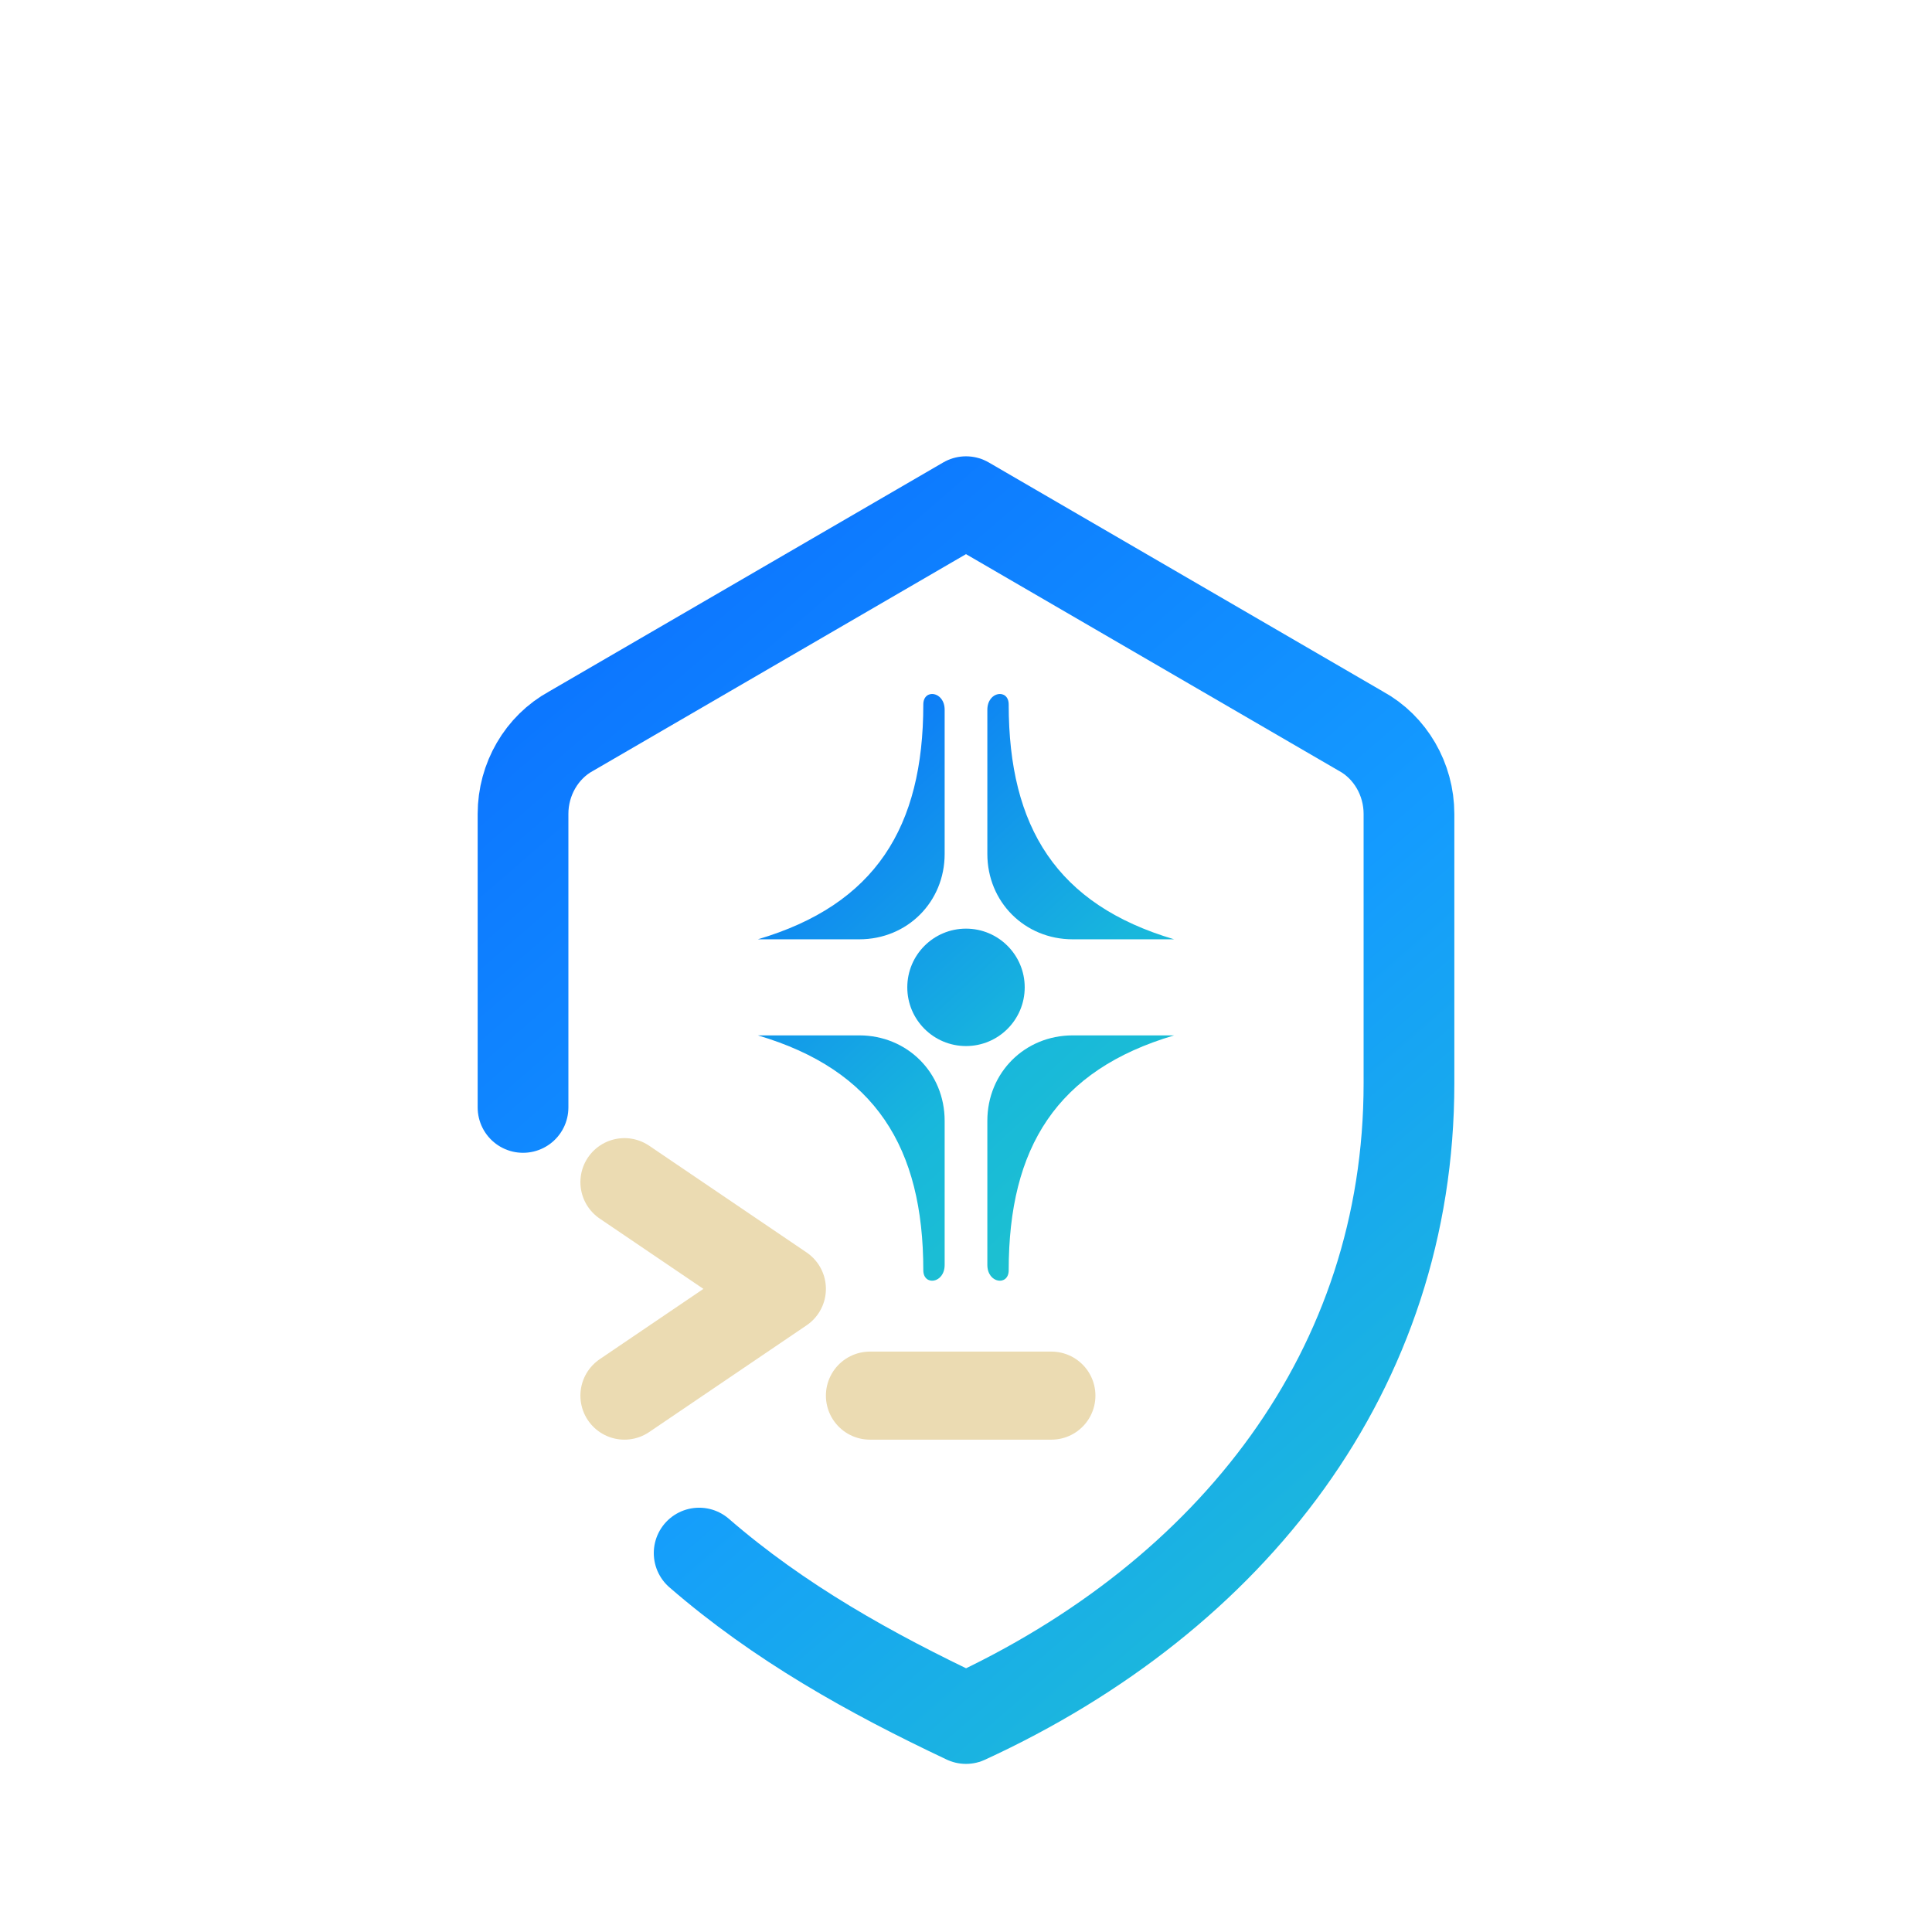
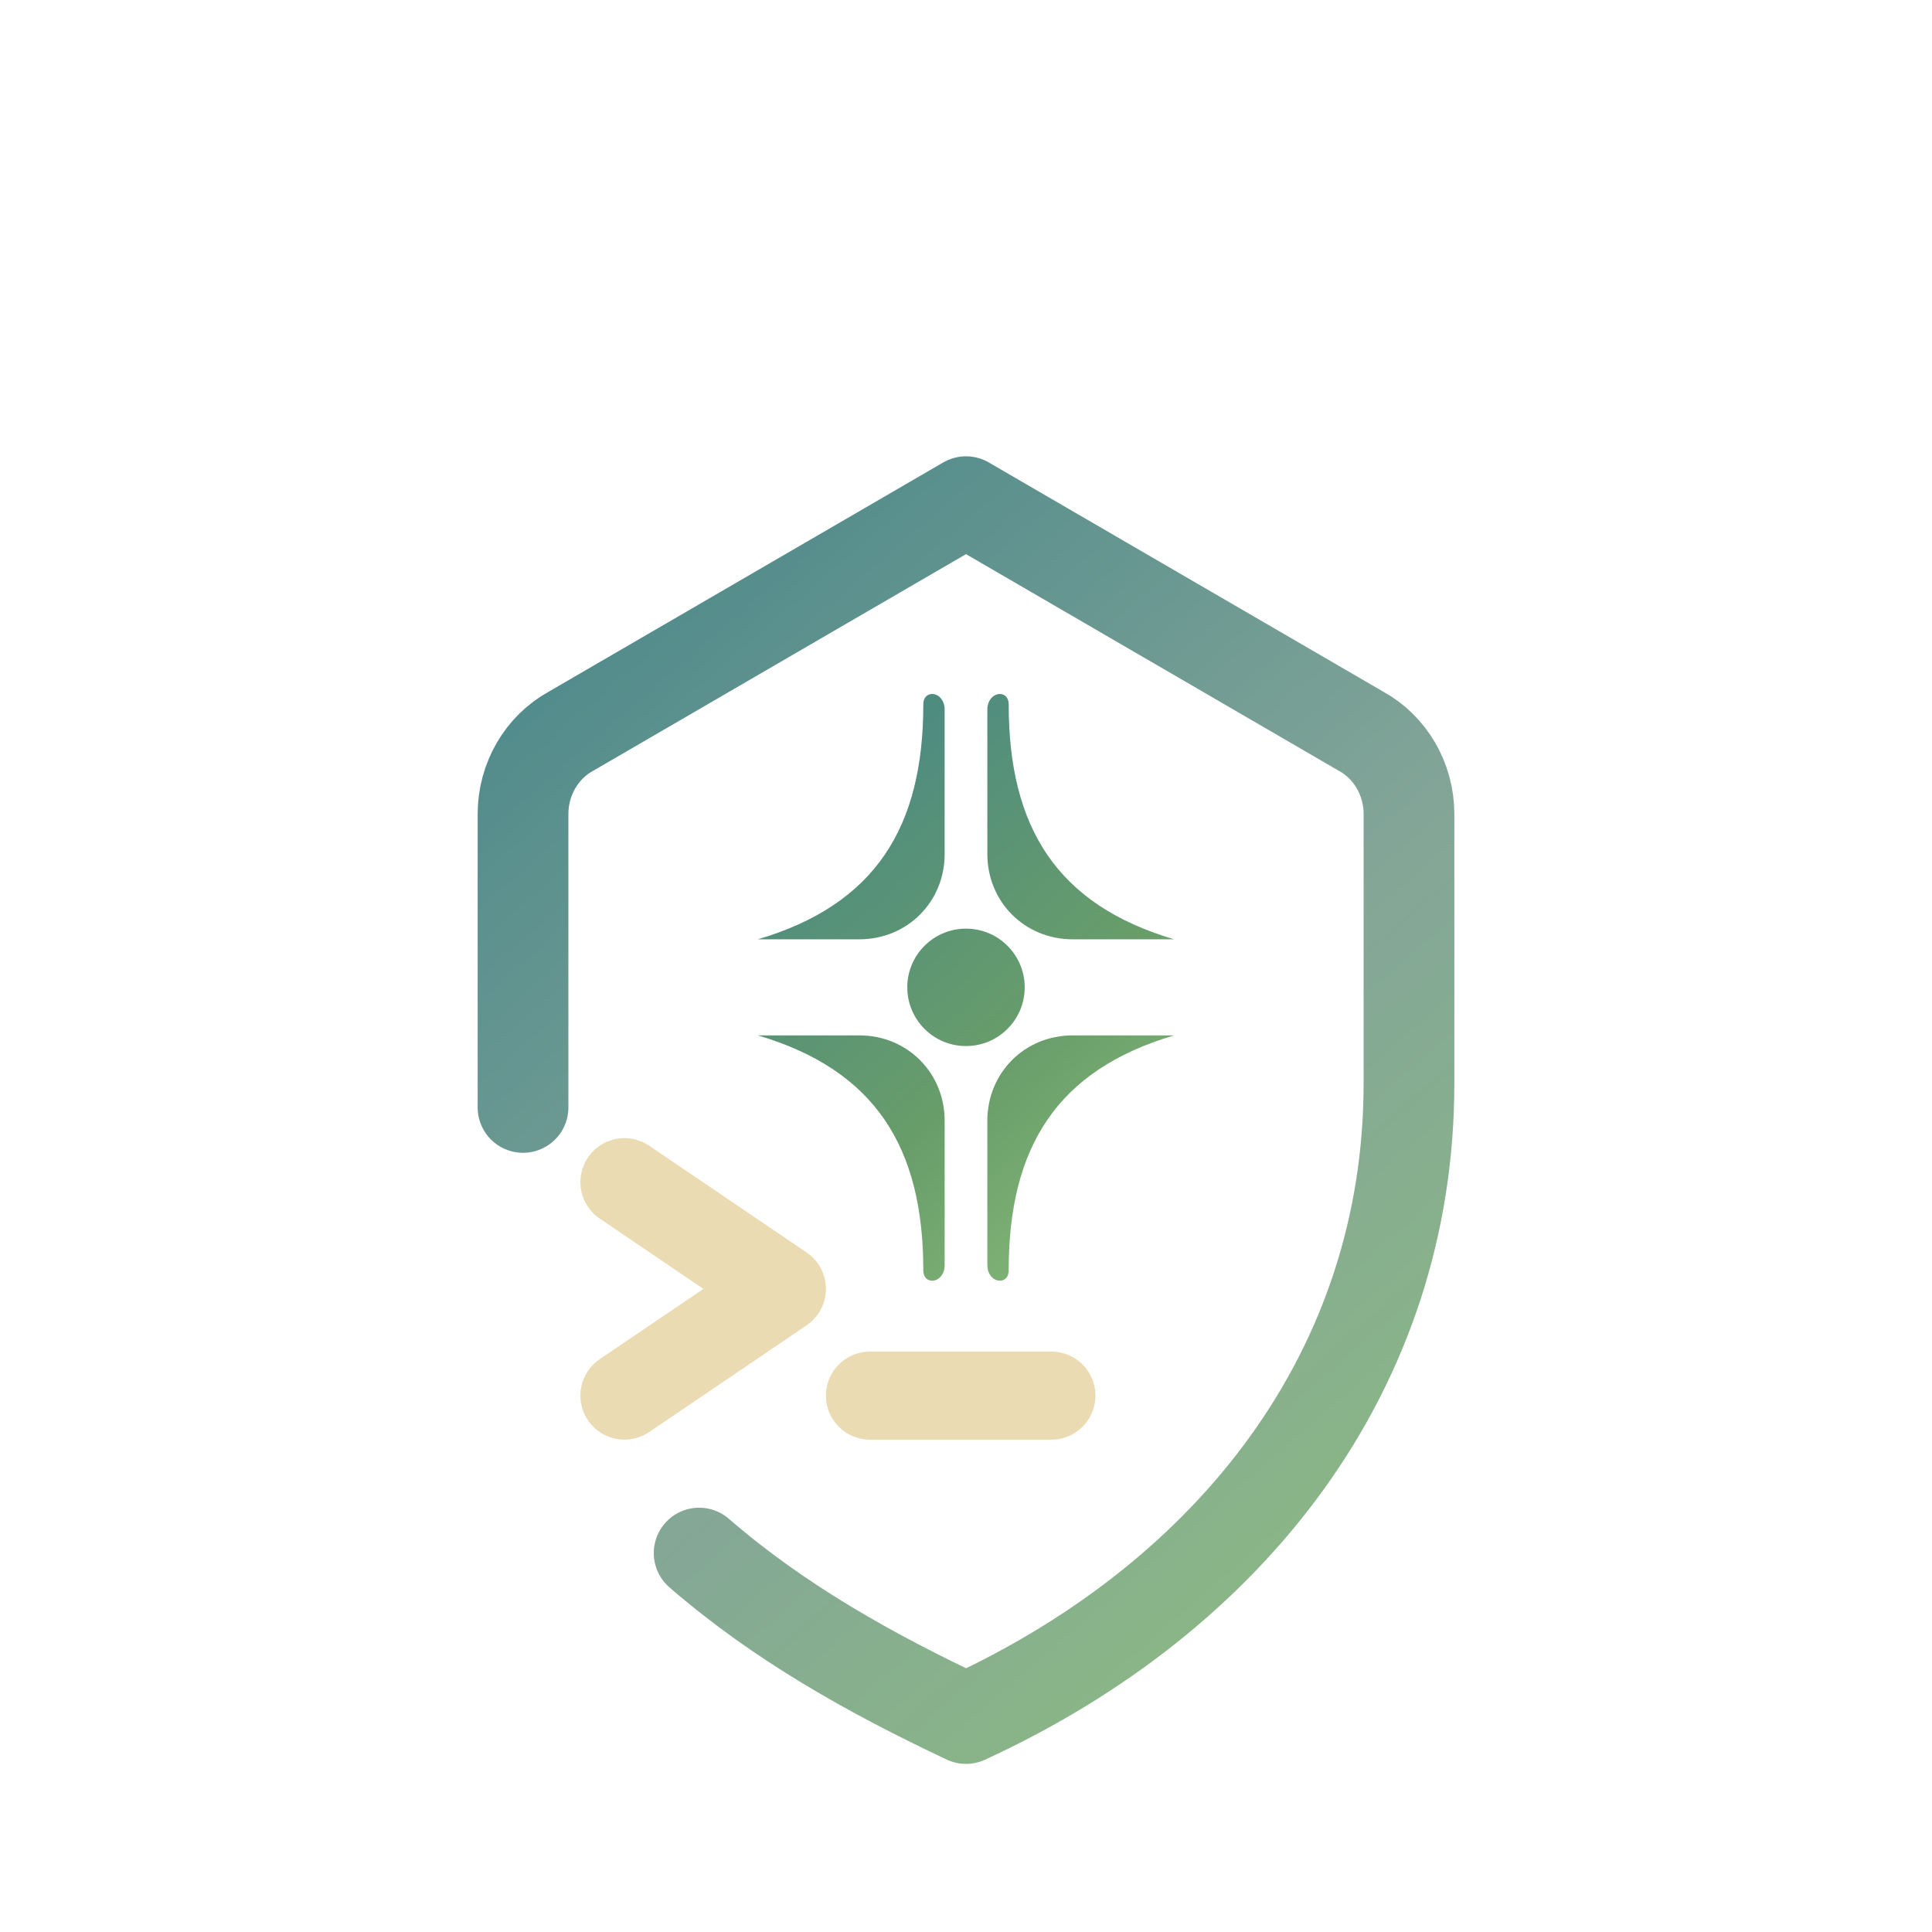
<svg xmlns="http://www.w3.org/2000/svg" width="724" height="724" viewBox="0 0 724 724" fill="none" role="img" aria-labelledby="title desc">
  <defs>
    <linearGradient id="shieldStroke" x1="108" y1="132" x2="508" y2="594" gradientUnits="userSpaceOnUse">
-       <stop offset="0" stop-color="#0A6CFF" />
-       <stop offset="0.52" stop-color="#149BFF" />
-       <stop offset="1" stop-color="#20C8C7" />
+       <stop offset="0" stop-color="#458588" />
+       <stop offset="0.52" stop-color="#83a598" />
+       <stop offset="1" stop-color="#8ec07c" />
    </linearGradient>
    <linearGradient id="airsMark" x1="200" y1="220" x2="382" y2="420" gradientUnits="userSpaceOnUse">
-       <stop offset="0" stop-color="#0A6CFF" />
-       <stop offset="0.58" stop-color="#18B7DC" />
-       <stop offset="1" stop-color="#20C8C7" />
+       <stop offset="0" stop-color="#458588" />
+       <stop offset="0.58" stop-color="#689d6a" />
+       <stop offset="1" stop-color="#8ec07c" />
    </linearGradient>
    <linearGradient id="airsWord" x1="1320" y1="245" x2="1710" y2="460" gradientUnits="userSpaceOnUse">
-       <stop offset="0" stop-color="#0A6CFF" />
-       <stop offset="0.58" stop-color="#149BFF" />
-       <stop offset="1" stop-color="#20C8C7" />
+       <stop offset="0" stop-color="#fabd2f" />
+       <stop offset="0.58" stop-color="#fe8019" />
+       <stop offset="1" stop-color="#d65d0e" />
    </linearGradient>
  </defs>
  <g transform="translate(80 50) scale(1.0)">
    <g id="prisma-airs-cli-icon" stroke-linecap="round" stroke-linejoin="round">
      <path d="M116 365V255C116 242 123 230 134 224L282 138L430 224C441 230 448 242 448 255V356C448 463 382 548 282 594C246 577 212 558 182 532" fill="none" stroke="url(#shieldStroke)" stroke-width="34" />
      <g fill="url(#airsMark)">
        <path d="M266 214C266 260 248 289 204 302H242C260 302 274 288 274 270V216C274 209 266 208 266 214Z" />
        <path d="M298 214C298 260 316 289 360 302H322C304 302 290 288 290 270V216C290 209 298 208 298 214Z" />
        <path d="M204 338C248 351 266 380 266 426C266 432 274 431 274 424V370C274 352 260 338 242 338H204Z" />
        <path d="M360 338C316 351 298 380 298 426C298 432 290 431 290 424V370C290 352 304 338 322 338H360Z" />
        <circle cx="282" cy="320" r="22" />
      </g>
      <path d="M154 393L213 433L154 473" fill="none" stroke="#ebdbb2" stroke-width="33" />
      <path d="M246 473H314" fill="none" stroke="#ebdbb2" stroke-width="33" />
    </g>
  </g>
</svg>
